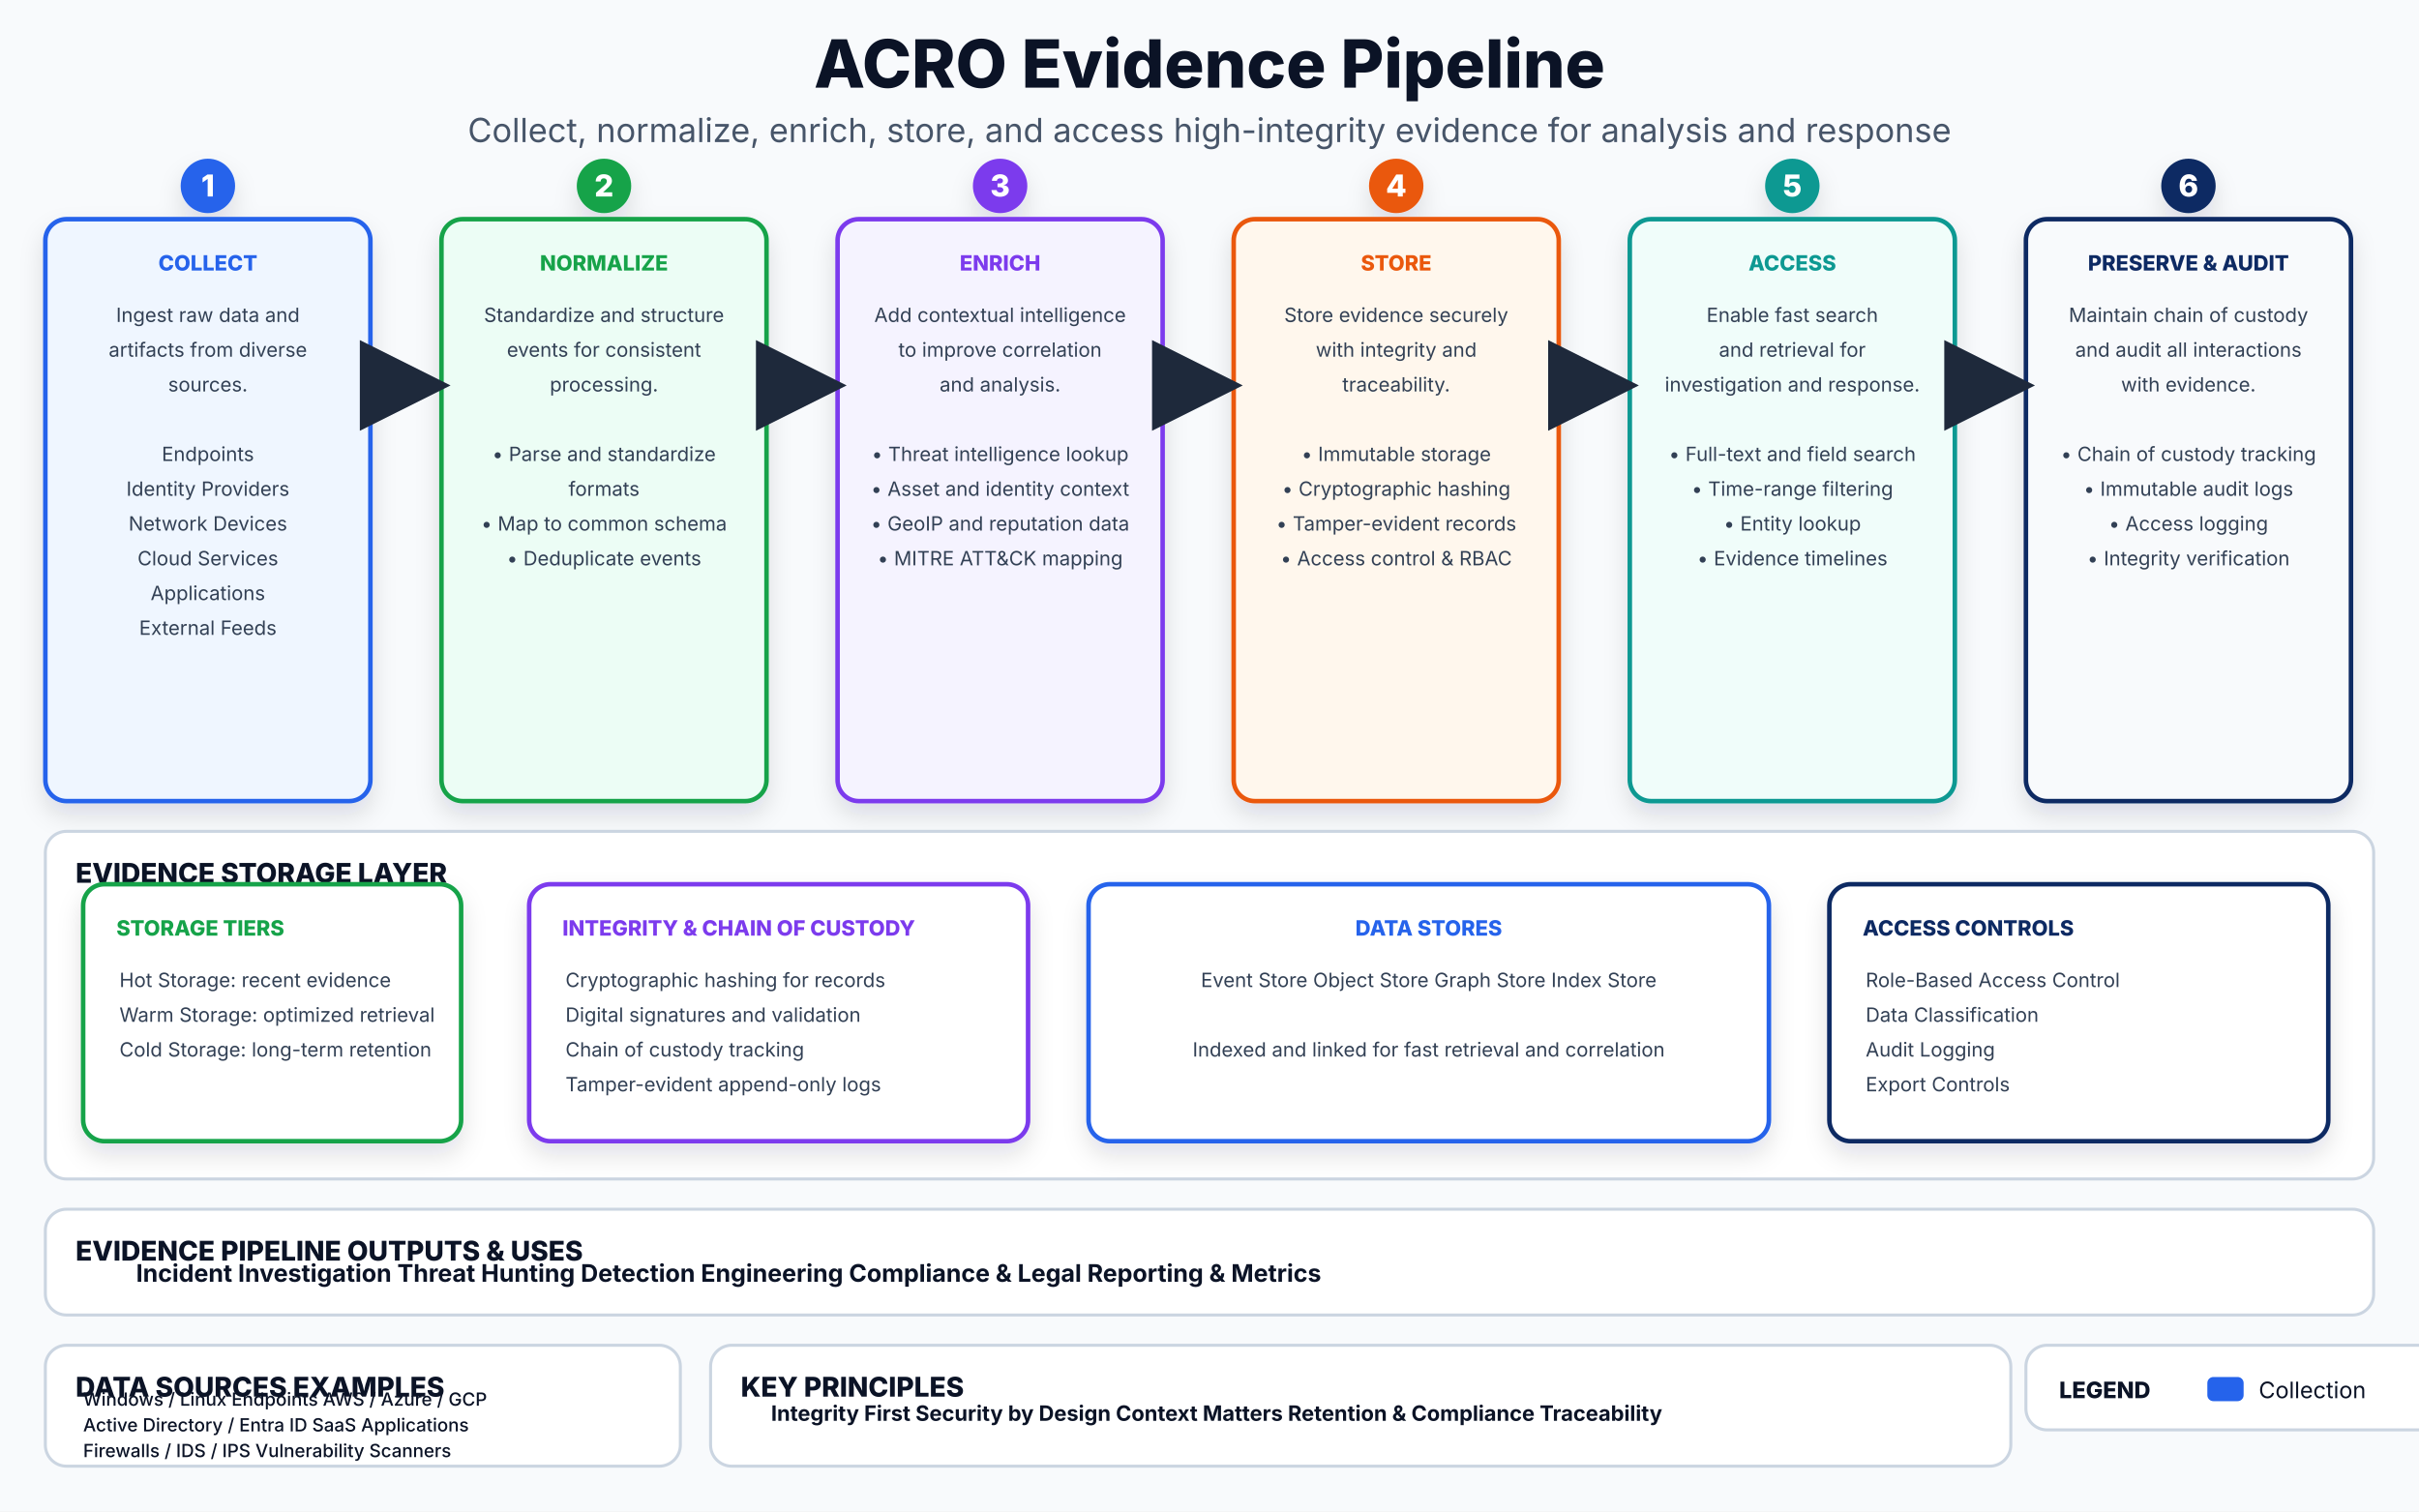
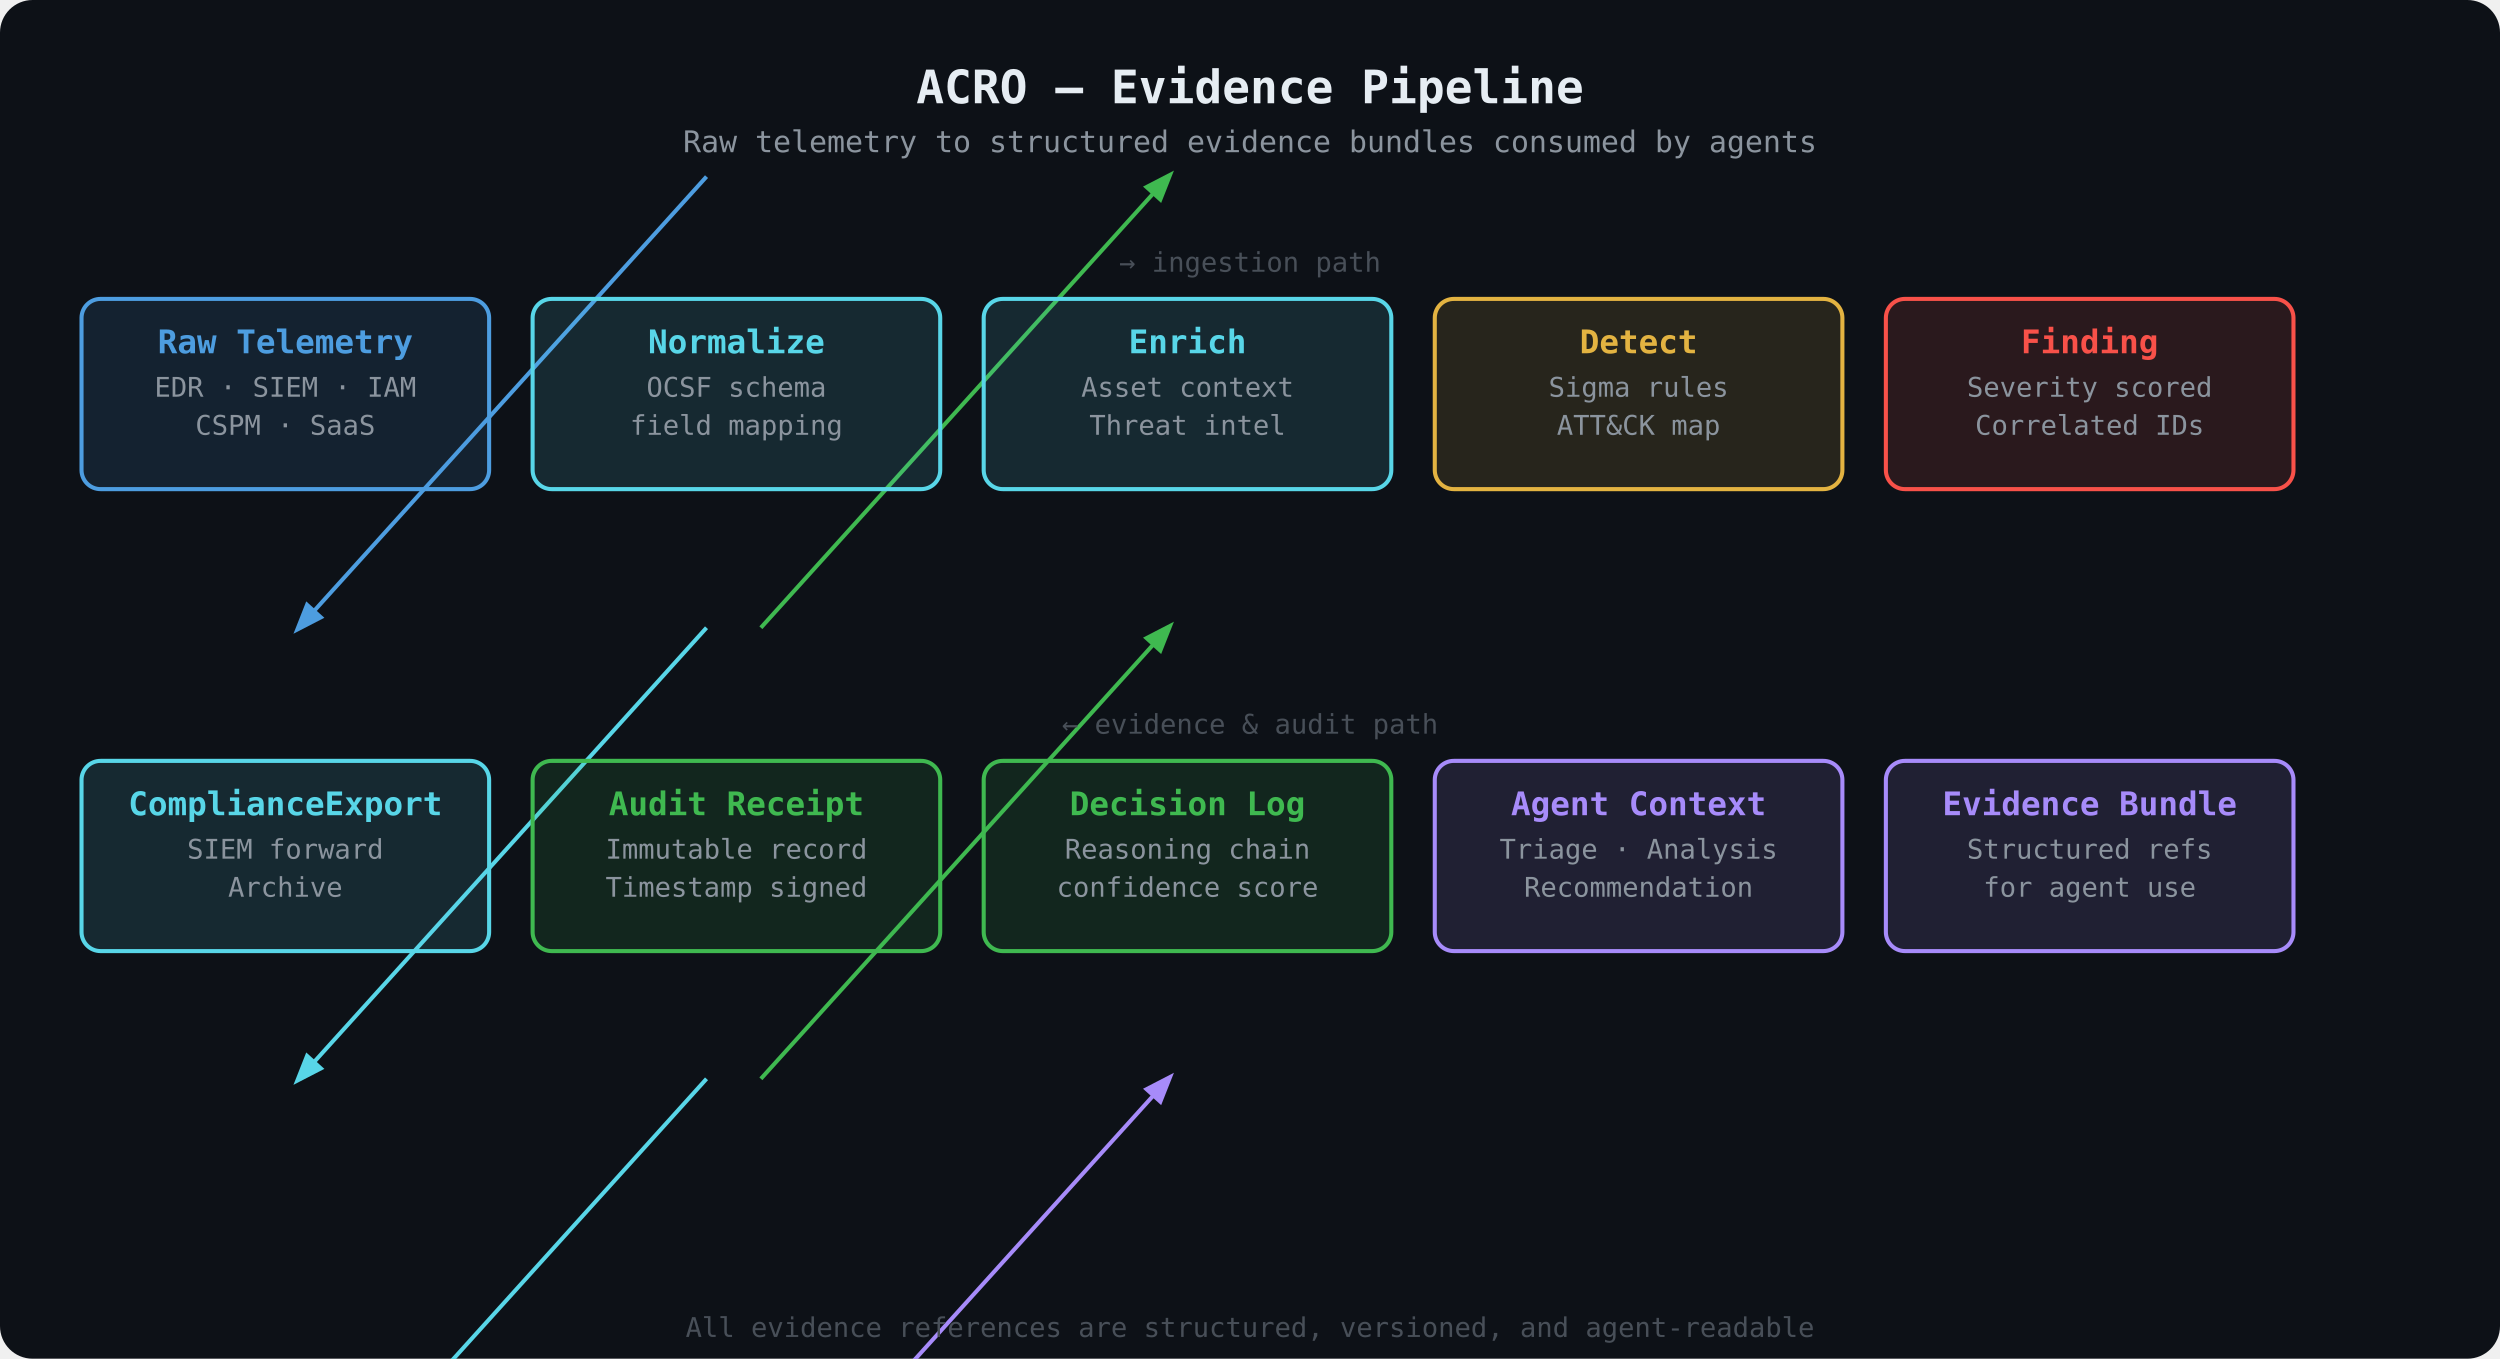
- <svg xmlns="http://www.w3.org/2000/svg" width="1600" height="1000" viewBox="0 0 1600 1000" role="img" aria-labelledby="title desc">
+ <svg xmlns="http://www.w3.org/2000/svg" viewBox="0 0 920 500" width="920" height="500">
+   <rect width="920" height="500" rx="12" fill="#0d1117" />
+   <text x="460" y="38" text-anchor="middle" font-family="JetBrains Mono, Fira Code, monospace" font-size="17" fill="#e6edf3" font-weight="bold">ACRO — Evidence Pipeline</text>
+   <text x="460" y="56" text-anchor="middle" font-family="JetBrains Mono, Fira Code, monospace" font-size="11" fill="#8b949e">Raw telemetry to structured evidence bundles consumed by agents</text>
  <defs>
-     <marker id="arrow" viewBox="0 0 10 10" refX="9" refY="5" markerWidth="12" markerHeight="12" orient="auto-start-reverse">
-       <path d="M 0 0 L 10 5 L 0 10 z" fill="#1e293b" />
+     <marker id="arr-260-65-110-231" markerWidth="8" markerHeight="6" refX="6" refY="3" orient="auto">
+       <polygon points="0 0, 8 3, 0 6" fill="#4d9de0" />
    </marker>
-     <filter id="shadow" x="-20%" y="-20%" width="140%" height="140%">
-       <feDropShadow dx="0" dy="8" stdDeviation="8" flood-color="#0f172a" flood-opacity="0.12" />
-     </filter>
-     <radialGradient id="darkGlow" cx="50%" cy="25%" r="80%">
-       <stop offset="0%" stop-color="#12345c" />
-       <stop offset="65%" stop-color="#07111f" />
-       <stop offset="100%" stop-color="#020617" />
-     </radialGradient>
  </defs>
-   <rect width="1600" height="1000" fill="#f8fafc" />
-   <text id="title" x="800" y="58" text-anchor="middle" font-family="Inter,Arial,sans-serif" font-size="44" font-weight="800" fill="#0b1326">ACRO Evidence Pipeline</text>
-   <text id="desc" x="800" y="94" text-anchor="middle" font-family="Inter,Arial,sans-serif" font-size="22" fill="#475569">Collect, normalize, enrich, store, and access high-integrity evidence for analysis and response</text>
-   <g filter="url(#shadow)">
-     <rect x="30" y="145" width="215" height="385" rx="14" fill="#eff6ff" stroke="#2563eb" stroke-width="3" />
-     <circle cx="137.5" cy="123" r="18" fill="#2563eb" />
-     <text x="137.5" y="130" text-anchor="middle" font-family="Inter,Arial,sans-serif" font-size="20" font-weight="800" fill="#fff">1</text>
-     <text x="137.5" y="179" text-anchor="middle" font-family="Inter,Arial,sans-serif" font-size="14" font-weight="800" fill="#2563eb">COLLECT</text>
-     <text x="137.5" y="213" text-anchor="middle" font-family="Inter,Arial,sans-serif" font-size="13" fill="#334155">Ingest raw data and</text>
-     <text x="137.5" y="236" text-anchor="middle" font-family="Inter,Arial,sans-serif" font-size="13" fill="#334155">artifacts from diverse</text>
-     <text x="137.5" y="259" text-anchor="middle" font-family="Inter,Arial,sans-serif" font-size="13" fill="#334155">sources.</text>
-     <text x="137.5" y="282" text-anchor="middle" font-family="Inter,Arial,sans-serif" font-size="13" fill="#334155" />
-     <text x="137.5" y="305" text-anchor="middle" font-family="Inter,Arial,sans-serif" font-size="13" fill="#334155">Endpoints</text>
-     <text x="137.5" y="328" text-anchor="middle" font-family="Inter,Arial,sans-serif" font-size="13" fill="#334155">Identity Providers</text>
-     <text x="137.5" y="351" text-anchor="middle" font-family="Inter,Arial,sans-serif" font-size="13" fill="#334155">Network Devices</text>
-     <text x="137.5" y="374" text-anchor="middle" font-family="Inter,Arial,sans-serif" font-size="13" fill="#334155">Cloud Services</text>
-     <text x="137.5" y="397" text-anchor="middle" font-family="Inter,Arial,sans-serif" font-size="13" fill="#334155">Applications</text>
-     <text x="137.5" y="420" text-anchor="middle" font-family="Inter,Arial,sans-serif" font-size="13" fill="#334155">External Feeds</text>
-   </g>
-   <g filter="url(#shadow)">
-     <rect x="292" y="145" width="215" height="385" rx="14" fill="#ecfdf5" stroke="#16a34a" stroke-width="3" />
-     <circle cx="399.5" cy="123" r="18" fill="#16a34a" />
-     <text x="399.5" y="130" text-anchor="middle" font-family="Inter,Arial,sans-serif" font-size="20" font-weight="800" fill="#fff">2</text>
-     <text x="399.5" y="179" text-anchor="middle" font-family="Inter,Arial,sans-serif" font-size="14" font-weight="800" fill="#16a34a">NORMALIZE</text>
-     <text x="399.5" y="213" text-anchor="middle" font-family="Inter,Arial,sans-serif" font-size="13" fill="#334155">Standardize and structure</text>
-     <text x="399.5" y="236" text-anchor="middle" font-family="Inter,Arial,sans-serif" font-size="13" fill="#334155">events for consistent</text>
-     <text x="399.5" y="259" text-anchor="middle" font-family="Inter,Arial,sans-serif" font-size="13" fill="#334155">processing.</text>
-     <text x="399.5" y="282" text-anchor="middle" font-family="Inter,Arial,sans-serif" font-size="13" fill="#334155" />
-     <text x="399.5" y="305" text-anchor="middle" font-family="Inter,Arial,sans-serif" font-size="13" fill="#334155">• Parse and standardize</text>
-     <text x="399.5" y="328" text-anchor="middle" font-family="Inter,Arial,sans-serif" font-size="13" fill="#334155">formats</text>
-     <text x="399.5" y="351" text-anchor="middle" font-family="Inter,Arial,sans-serif" font-size="13" fill="#334155">• Map to common schema</text>
-     <text x="399.5" y="374" text-anchor="middle" font-family="Inter,Arial,sans-serif" font-size="13" fill="#334155">• Deduplicate events</text>
-   </g>
-   <g filter="url(#shadow)">
-     <rect x="554" y="145" width="215" height="385" rx="14" fill="#f5f3ff" stroke="#7c3aed" stroke-width="3" />
-     <circle cx="661.5" cy="123" r="18" fill="#7c3aed" />
-     <text x="661.5" y="130" text-anchor="middle" font-family="Inter,Arial,sans-serif" font-size="20" font-weight="800" fill="#fff">3</text>
-     <text x="661.5" y="179" text-anchor="middle" font-family="Inter,Arial,sans-serif" font-size="14" font-weight="800" fill="#7c3aed">ENRICH</text>
-     <text x="661.5" y="213" text-anchor="middle" font-family="Inter,Arial,sans-serif" font-size="13" fill="#334155">Add contextual intelligence</text>
-     <text x="661.5" y="236" text-anchor="middle" font-family="Inter,Arial,sans-serif" font-size="13" fill="#334155">to improve correlation</text>
-     <text x="661.5" y="259" text-anchor="middle" font-family="Inter,Arial,sans-serif" font-size="13" fill="#334155">and analysis.</text>
-     <text x="661.5" y="282" text-anchor="middle" font-family="Inter,Arial,sans-serif" font-size="13" fill="#334155" />
-     <text x="661.5" y="305" text-anchor="middle" font-family="Inter,Arial,sans-serif" font-size="13" fill="#334155">• Threat intelligence lookup</text>
-     <text x="661.5" y="328" text-anchor="middle" font-family="Inter,Arial,sans-serif" font-size="13" fill="#334155">• Asset and identity context</text>
-     <text x="661.5" y="351" text-anchor="middle" font-family="Inter,Arial,sans-serif" font-size="13" fill="#334155">• GeoIP and reputation data</text>
-     <text x="661.5" y="374" text-anchor="middle" font-family="Inter,Arial,sans-serif" font-size="13" fill="#334155">• MITRE ATT&amp;CK mapping</text>
-   </g>
-   <g filter="url(#shadow)">
-     <rect x="816" y="145" width="215" height="385" rx="14" fill="#fff7ed" stroke="#ea580c" stroke-width="3" />
-     <circle cx="923.5" cy="123" r="18" fill="#ea580c" />
-     <text x="923.5" y="130" text-anchor="middle" font-family="Inter,Arial,sans-serif" font-size="20" font-weight="800" fill="#fff">4</text>
-     <text x="923.5" y="179" text-anchor="middle" font-family="Inter,Arial,sans-serif" font-size="14" font-weight="800" fill="#ea580c">STORE</text>
-     <text x="923.5" y="213" text-anchor="middle" font-family="Inter,Arial,sans-serif" font-size="13" fill="#334155">Store evidence securely</text>
-     <text x="923.5" y="236" text-anchor="middle" font-family="Inter,Arial,sans-serif" font-size="13" fill="#334155">with integrity and</text>
-     <text x="923.5" y="259" text-anchor="middle" font-family="Inter,Arial,sans-serif" font-size="13" fill="#334155">traceability.</text>
-     <text x="923.5" y="282" text-anchor="middle" font-family="Inter,Arial,sans-serif" font-size="13" fill="#334155" />
-     <text x="923.5" y="305" text-anchor="middle" font-family="Inter,Arial,sans-serif" font-size="13" fill="#334155">• Immutable storage</text>
-     <text x="923.5" y="328" text-anchor="middle" font-family="Inter,Arial,sans-serif" font-size="13" fill="#334155">• Cryptographic hashing</text>
-     <text x="923.5" y="351" text-anchor="middle" font-family="Inter,Arial,sans-serif" font-size="13" fill="#334155">• Tamper-evident records</text>
-     <text x="923.5" y="374" text-anchor="middle" font-family="Inter,Arial,sans-serif" font-size="13" fill="#334155">• Access control &amp; RBAC</text>
-   </g>
-   <g filter="url(#shadow)">
-     <rect x="1078" y="145" width="215" height="385" rx="14" fill="#f0fdfa" stroke="#0f9992" stroke-width="3" />
-     <circle cx="1185.5" cy="123" r="18" fill="#0f9992" />
-     <text x="1185.5" y="130" text-anchor="middle" font-family="Inter,Arial,sans-serif" font-size="20" font-weight="800" fill="#fff">5</text>
-     <text x="1185.5" y="179" text-anchor="middle" font-family="Inter,Arial,sans-serif" font-size="14" font-weight="800" fill="#0f9992">ACCESS</text>
-     <text x="1185.5" y="213" text-anchor="middle" font-family="Inter,Arial,sans-serif" font-size="13" fill="#334155">Enable fast search</text>
-     <text x="1185.5" y="236" text-anchor="middle" font-family="Inter,Arial,sans-serif" font-size="13" fill="#334155">and retrieval for</text>
-     <text x="1185.5" y="259" text-anchor="middle" font-family="Inter,Arial,sans-serif" font-size="13" fill="#334155">investigation and response.</text>
-     <text x="1185.5" y="282" text-anchor="middle" font-family="Inter,Arial,sans-serif" font-size="13" fill="#334155" />
-     <text x="1185.5" y="305" text-anchor="middle" font-family="Inter,Arial,sans-serif" font-size="13" fill="#334155">• Full-text and field search</text>
-     <text x="1185.5" y="328" text-anchor="middle" font-family="Inter,Arial,sans-serif" font-size="13" fill="#334155">• Time-range filtering</text>
-     <text x="1185.5" y="351" text-anchor="middle" font-family="Inter,Arial,sans-serif" font-size="13" fill="#334155">• Entity lookup</text>
-     <text x="1185.5" y="374" text-anchor="middle" font-family="Inter,Arial,sans-serif" font-size="13" fill="#334155">• Evidence timelines</text>
-   </g>
-   <g filter="url(#shadow)">
-     <rect x="1340" y="145" width="215" height="385" rx="14" fill="#f8fafc" stroke="#102a63" stroke-width="3" />
-     <circle cx="1447.5" cy="123" r="18" fill="#102a63" />
-     <text x="1447.5" y="130" text-anchor="middle" font-family="Inter,Arial,sans-serif" font-size="20" font-weight="800" fill="#fff">6</text>
-     <text x="1447.5" y="179" text-anchor="middle" font-family="Inter,Arial,sans-serif" font-size="14" font-weight="800" fill="#102a63">PRESERVE &amp; AUDIT</text>
-     <text x="1447.5" y="213" text-anchor="middle" font-family="Inter,Arial,sans-serif" font-size="13" fill="#334155">Maintain chain of custody</text>
-     <text x="1447.5" y="236" text-anchor="middle" font-family="Inter,Arial,sans-serif" font-size="13" fill="#334155">and audit all interactions</text>
-     <text x="1447.5" y="259" text-anchor="middle" font-family="Inter,Arial,sans-serif" font-size="13" fill="#334155">with evidence.</text>
-     <text x="1447.5" y="282" text-anchor="middle" font-family="Inter,Arial,sans-serif" font-size="13" fill="#334155" />
-     <text x="1447.5" y="305" text-anchor="middle" font-family="Inter,Arial,sans-serif" font-size="13" fill="#334155">• Chain of custody tracking</text>
-     <text x="1447.5" y="328" text-anchor="middle" font-family="Inter,Arial,sans-serif" font-size="13" fill="#334155">• Immutable audit logs</text>
-     <text x="1447.5" y="351" text-anchor="middle" font-family="Inter,Arial,sans-serif" font-size="13" fill="#334155">• Access logging</text>
-     <text x="1447.5" y="374" text-anchor="middle" font-family="Inter,Arial,sans-serif" font-size="13" fill="#334155">• Integrity verification</text>
-   </g>
-   <path d="M 245 255 L 292 255" fill="none" stroke="#1e293b" stroke-width="5" marker-end="url(#arrow)" />
-   <path d="M 507 255 L 554 255" fill="none" stroke="#1e293b" stroke-width="5" marker-end="url(#arrow)" />
-   <path d="M 769 255 L 816 255" fill="none" stroke="#1e293b" stroke-width="5" marker-end="url(#arrow)" />
-   <path d="M 1031 255 L 1078 255" fill="none" stroke="#1e293b" stroke-width="5" marker-end="url(#arrow)" />
-   <path d="M 1293 255 L 1340 255" fill="none" stroke="#1e293b" stroke-width="5" marker-end="url(#arrow)" />
-   <rect x="30" y="550" width="1540" height="230" rx="14" fill="#ffffff" stroke="#cbd5e1" stroke-width="2" />
-   <text x="50" y="584" font-family="Inter,Arial,sans-serif" font-size="18" font-weight="800" fill="#0b1326">EVIDENCE STORAGE LAYER</text>
-   <g filter="url(#shadow)">
-     <rect x="55" y="585" width="250" height="170" rx="14" fill="#fff" stroke="#16a34a" stroke-width="3" />
-     <text x="77" y="619" text-anchor="start" font-family="Inter,Arial,sans-serif" font-size="14" font-weight="800" fill="#16a34a">STORAGE TIERS</text>
-     <text x="79" y="653" text-anchor="start" font-family="Inter,Arial,sans-serif" font-size="13" fill="#334155">Hot Storage: recent evidence</text>
-     <text x="79" y="676" text-anchor="start" font-family="Inter,Arial,sans-serif" font-size="13" fill="#334155">Warm Storage: optimized retrieval</text>
-     <text x="79" y="699" text-anchor="start" font-family="Inter,Arial,sans-serif" font-size="13" fill="#334155">Cold Storage: long-term retention</text>
-   </g>
-   <g filter="url(#shadow)">
-     <rect x="350" y="585" width="330" height="170" rx="14" fill="#fff" stroke="#7c3aed" stroke-width="3" />
-     <text x="372" y="619" text-anchor="start" font-family="Inter,Arial,sans-serif" font-size="14" font-weight="800" fill="#7c3aed">INTEGRITY &amp; CHAIN OF CUSTODY</text>
-     <text x="374" y="653" text-anchor="start" font-family="Inter,Arial,sans-serif" font-size="13" fill="#334155">Cryptographic hashing for records</text>
-     <text x="374" y="676" text-anchor="start" font-family="Inter,Arial,sans-serif" font-size="13" fill="#334155">Digital signatures and validation</text>
-     <text x="374" y="699" text-anchor="start" font-family="Inter,Arial,sans-serif" font-size="13" fill="#334155">Chain of custody tracking</text>
-     <text x="374" y="722" text-anchor="start" font-family="Inter,Arial,sans-serif" font-size="13" fill="#334155">Tamper-evident append-only logs</text>
-   </g>
-   <g filter="url(#shadow)">
-     <rect x="720" y="585" width="450" height="170" rx="14" fill="#fff" stroke="#2563eb" stroke-width="3" />
-     <text x="945" y="619" text-anchor="middle" font-family="Inter,Arial,sans-serif" font-size="14" font-weight="800" fill="#2563eb">DATA STORES</text>
-     <text x="945" y="653" text-anchor="middle" font-family="Inter,Arial,sans-serif" font-size="13" fill="#334155">Event Store     Object Store     Graph Store     Index Store</text>
-     <text x="945" y="676" text-anchor="middle" font-family="Inter,Arial,sans-serif" font-size="13" fill="#334155" />
-     <text x="945" y="699" text-anchor="middle" font-family="Inter,Arial,sans-serif" font-size="13" fill="#334155">Indexed and linked for fast retrieval and correlation</text>
-   </g>
-   <g filter="url(#shadow)">
-     <rect x="1210" y="585" width="330" height="170" rx="14" fill="#fff" stroke="#102a63" stroke-width="3" />
-     <text x="1232" y="619" text-anchor="start" font-family="Inter,Arial,sans-serif" font-size="14" font-weight="800" fill="#102a63">ACCESS CONTROLS</text>
-     <text x="1234" y="653" text-anchor="start" font-family="Inter,Arial,sans-serif" font-size="13" fill="#334155">Role-Based Access Control</text>
-     <text x="1234" y="676" text-anchor="start" font-family="Inter,Arial,sans-serif" font-size="13" fill="#334155">Data Classification</text>
-     <text x="1234" y="699" text-anchor="start" font-family="Inter,Arial,sans-serif" font-size="13" fill="#334155">Audit Logging</text>
-     <text x="1234" y="722" text-anchor="start" font-family="Inter,Arial,sans-serif" font-size="13" fill="#334155">Export Controls</text>
-   </g>
-   <rect x="30" y="800" width="1540" height="70" rx="14" fill="#ffffff" stroke="#cbd5e1" stroke-width="2" />
-   <text x="50" y="834" font-family="Inter,Arial,sans-serif" font-size="18" font-weight="800" fill="#0b1326">EVIDENCE PIPELINE OUTPUTS &amp; USES</text>
-   <text x="90" y="848" text-anchor="start" font-family="Inter,Arial,sans-serif" font-size="16" font-weight="700" fill="#0b1326">Incident Investigation      Threat Hunting      Detection Engineering      Compliance &amp; Legal      Reporting &amp; Metrics</text>
-   <rect x="30" y="890" width="420" height="80" rx="14" fill="#ffffff" stroke="#cbd5e1" stroke-width="2" />
-   <text x="50" y="924" font-family="Inter,Arial,sans-serif" font-size="18" font-weight="800" fill="#0b1326">DATA SOURCES EXAMPLES</text>
-   <text x="55" y="930" text-anchor="start" font-family="Inter,Arial,sans-serif" font-size="12" font-weight="500" fill="#0b1326">Windows / Linux Endpoints     AWS / Azure / GCP</text>
-   <text x="55" y="947" text-anchor="start" font-family="Inter,Arial,sans-serif" font-size="12" font-weight="500" fill="#0b1326">Active Directory / Entra ID     SaaS Applications</text>
-   <text x="55" y="964" text-anchor="start" font-family="Inter,Arial,sans-serif" font-size="12" font-weight="500" fill="#0b1326">Firewalls / IDS / IPS     Vulnerability Scanners</text>
-   <rect x="470" y="890" width="860" height="80" rx="14" fill="#ffffff" stroke="#cbd5e1" stroke-width="2" />
-   <text x="490" y="924" font-family="Inter,Arial,sans-serif" font-size="18" font-weight="800" fill="#0b1326">KEY PRINCIPLES</text>
-   <text x="510" y="940" text-anchor="start" font-family="Inter,Arial,sans-serif" font-size="14" font-weight="700" fill="#0b1326">Integrity First     Security by Design     Context Matters     Retention &amp; Compliance     Traceability</text>
-   <g>
-     <rect x="1340" y="890" width="1010" height="56" rx="14" fill="#ffffff" stroke="#cbd5e1" stroke-width="2" />
-     <text x="1362" y="925" font-family="Inter,Arial,sans-serif" font-size="15" font-weight="800" fill="#0b1326">LEGEND</text>
-     <rect x="1460" y="911" width="24" height="16" rx="4" fill="#2563eb" />
-     <text x="1494" y="925" font-family="Inter,Arial,sans-serif" font-size="15" fill="#0b1326">Collection</text>
-     <rect x="1610" y="911" width="24" height="16" rx="4" fill="#16a34a" />
-     <text x="1644" y="925" font-family="Inter,Arial,sans-serif" font-size="15" fill="#0b1326">Processing</text>
-     <rect x="1760" y="911" width="24" height="16" rx="4" fill="#7c3aed" />
-     <text x="1794" y="925" font-family="Inter,Arial,sans-serif" font-size="15" fill="#0b1326">Enrichment</text>
-     <rect x="1910" y="911" width="24" height="16" rx="4" fill="#ea580c" />
-     <text x="1944" y="925" font-family="Inter,Arial,sans-serif" font-size="15" fill="#0b1326">Storage</text>
-     <rect x="2060" y="911" width="24" height="16" rx="4" fill="#0f9992" />
-     <text x="2094" y="925" font-family="Inter,Arial,sans-serif" font-size="15" fill="#0b1326">Access</text>
-     <rect x="2210" y="911" width="24" height="16" rx="4" fill="#102a63" />
-     <text x="2244" y="925" font-family="Inter,Arial,sans-serif" font-size="15" fill="#0b1326">Governance</text>
-   </g>
+   <line x1="260" y1="65" x2="110" y2="231" stroke="#4d9de0" stroke-width="1.5" marker-end="url(#arr-260-65-110-231)" />
+   <defs>
+     <marker id="arr-260-231-110-397" markerWidth="8" markerHeight="6" refX="6" refY="3" orient="auto">
+       <polygon points="0 0, 8 3, 0 6" fill="#58d6e8" />
+     </marker>
+   </defs>
+   <line x1="260" y1="231" x2="110" y2="397" stroke="#58d6e8" stroke-width="1.5" marker-end="url(#arr-260-231-110-397)" />
+   <defs>
+     <marker id="arr-260-397-110-563" markerWidth="8" markerHeight="6" refX="6" refY="3" orient="auto">
+       <polygon points="0 0, 8 3, 0 6" fill="#58d6e8" />
+     </marker>
+   </defs>
+   <line x1="260" y1="397" x2="110" y2="563" stroke="#58d6e8" stroke-width="1.5" marker-end="url(#arr-260-397-110-563)" />
+   <defs>
+     <marker id="arr-260-563-110-729" markerWidth="8" markerHeight="6" refX="6" refY="3" orient="auto">
+       <polygon points="0 0, 8 3, 0 6" fill="#e3b341" />
+     </marker>
+   </defs>
+   <line x1="260" y1="563" x2="110" y2="729" stroke="#e3b341" stroke-width="1.5" marker-end="url(#arr-260-563-110-729)" />
+   <defs>
+     <marker id="arr-185-764-355-694" markerWidth="8" markerHeight="6" refX="6" refY="3" orient="auto">
+       <polygon points="0 0, 8 3, 0 6" fill="#f85149" />
+     </marker>
+   </defs>
+   <line x1="185" y1="764" x2="355" y2="694" stroke="#f85149" stroke-width="1.5" marker-end="url(#arr-185-764-355-694)" />
+   <defs>
+     <marker id="arr-280-729-430-563" markerWidth="8" markerHeight="6" refX="6" refY="3" orient="auto">
+       <polygon points="0 0, 8 3, 0 6" fill="#a78bfa" />
+     </marker>
+   </defs>
+   <line x1="280" y1="729" x2="430" y2="563" stroke="#a78bfa" stroke-width="1.5" marker-end="url(#arr-280-729-430-563)" />
+   <defs>
+     <marker id="arr-280-563-430-397" markerWidth="8" markerHeight="6" refX="6" refY="3" orient="auto">
+       <polygon points="0 0, 8 3, 0 6" fill="#a78bfa" />
+     </marker>
+   </defs>
+   <line x1="280" y1="563" x2="430" y2="397" stroke="#a78bfa" stroke-width="1.5" marker-end="url(#arr-280-563-430-397)" />
+   <defs>
+     <marker id="arr-280-397-430-231" markerWidth="8" markerHeight="6" refX="6" refY="3" orient="auto">
+       <polygon points="0 0, 8 3, 0 6" fill="#3fb950" />
+     </marker>
+   </defs>
+   <line x1="280" y1="397" x2="430" y2="231" stroke="#3fb950" stroke-width="1.5" marker-end="url(#arr-280-397-430-231)" />
+   <defs>
+     <marker id="arr-280-231-430-65" markerWidth="8" markerHeight="6" refX="6" refY="3" orient="auto">
+       <polygon points="0 0, 8 3, 0 6" fill="#3fb950" />
+     </marker>
+   </defs>
+   <line x1="280" y1="231" x2="430" y2="65" stroke="#3fb950" stroke-width="1.5" marker-end="url(#arr-280-231-430-65)" />
+   <rect x="30" y="110" width="150" height="70" rx="7" fill="#4d9de020" stroke="#4d9de0" stroke-width="1.5" opacity="1" />
+   <text x="105" y="130" text-anchor="middle" font-family="JetBrains Mono, Fira Code, monospace" font-size="12" fill="#4d9de0" font-weight="bold">Raw Telemetry</text>
+   <text x="105" y="146" text-anchor="middle" font-family="JetBrains Mono, Fira Code, monospace" font-size="10" fill="#8b949e" font-weight="normal">EDR · SIEM · IAM</text>
+   <text x="105" y="160" text-anchor="middle" font-family="JetBrains Mono, Fira Code, monospace" font-size="10" fill="#8b949e" font-weight="normal">CSPM · SaaS</text>
+   <rect x="196" y="110" width="150" height="70" rx="7" fill="#58d6e820" stroke="#58d6e8" stroke-width="1.5" opacity="1" />
+   <text x="271" y="130" text-anchor="middle" font-family="JetBrains Mono, Fira Code, monospace" font-size="12" fill="#58d6e8" font-weight="bold">Normalize</text>
+   <text x="271" y="146" text-anchor="middle" font-family="JetBrains Mono, Fira Code, monospace" font-size="10" fill="#8b949e" font-weight="normal">OCSF schema</text>
+   <text x="271" y="160" text-anchor="middle" font-family="JetBrains Mono, Fira Code, monospace" font-size="10" fill="#8b949e" font-weight="normal">field mapping</text>
+   <rect x="362" y="110" width="150" height="70" rx="7" fill="#58d6e820" stroke="#58d6e8" stroke-width="1.5" opacity="1" />
+   <text x="437" y="130" text-anchor="middle" font-family="JetBrains Mono, Fira Code, monospace" font-size="12" fill="#58d6e8" font-weight="bold">Enrich</text>
+   <text x="437" y="146" text-anchor="middle" font-family="JetBrains Mono, Fira Code, monospace" font-size="10" fill="#8b949e" font-weight="normal">Asset context</text>
+   <text x="437" y="160" text-anchor="middle" font-family="JetBrains Mono, Fira Code, monospace" font-size="10" fill="#8b949e" font-weight="normal">Threat intel</text>
+   <rect x="528" y="110" width="150" height="70" rx="7" fill="#e3b34120" stroke="#e3b341" stroke-width="1.5" opacity="1" />
+   <text x="603" y="130" text-anchor="middle" font-family="JetBrains Mono, Fira Code, monospace" font-size="12" fill="#e3b341" font-weight="bold">Detect</text>
+   <text x="603" y="146" text-anchor="middle" font-family="JetBrains Mono, Fira Code, monospace" font-size="10" fill="#8b949e" font-weight="normal">Sigma rules</text>
+   <text x="603" y="160" text-anchor="middle" font-family="JetBrains Mono, Fira Code, monospace" font-size="10" fill="#8b949e" font-weight="normal">ATT&amp;CK map</text>
+   <rect x="694" y="110" width="150" height="70" rx="7" fill="#f8514920" stroke="#f85149" stroke-width="1.5" opacity="1" />
+   <text x="769" y="130" text-anchor="middle" font-family="JetBrains Mono, Fira Code, monospace" font-size="12" fill="#f85149" font-weight="bold">Finding</text>
+   <text x="769" y="146" text-anchor="middle" font-family="JetBrains Mono, Fira Code, monospace" font-size="10" fill="#8b949e" font-weight="normal">Severity scored</text>
+   <text x="769" y="160" text-anchor="middle" font-family="JetBrains Mono, Fira Code, monospace" font-size="10" fill="#8b949e" font-weight="normal">Correlated IDs</text>
+   <rect x="694" y="280" width="150" height="70" rx="7" fill="#a78bfa20" stroke="#a78bfa" stroke-width="1.5" opacity="1" />
+   <text x="769" y="300" text-anchor="middle" font-family="JetBrains Mono, Fira Code, monospace" font-size="12" fill="#a78bfa" font-weight="bold">Evidence Bundle</text>
+   <text x="769" y="316" text-anchor="middle" font-family="JetBrains Mono, Fira Code, monospace" font-size="10" fill="#8b949e" font-weight="normal">Structured refs</text>
+   <text x="769" y="330" text-anchor="middle" font-family="JetBrains Mono, Fira Code, monospace" font-size="10" fill="#8b949e" font-weight="normal">for agent use</text>
+   <rect x="528" y="280" width="150" height="70" rx="7" fill="#a78bfa20" stroke="#a78bfa" stroke-width="1.5" opacity="1" />
+   <text x="603" y="300" text-anchor="middle" font-family="JetBrains Mono, Fira Code, monospace" font-size="12" fill="#a78bfa" font-weight="bold">Agent Context</text>
+   <text x="603" y="316" text-anchor="middle" font-family="JetBrains Mono, Fira Code, monospace" font-size="10" fill="#8b949e" font-weight="normal">Triage · Analysis</text>
+   <text x="603" y="330" text-anchor="middle" font-family="JetBrains Mono, Fira Code, monospace" font-size="10" fill="#8b949e" font-weight="normal">Recommendation</text>
+   <rect x="362" y="280" width="150" height="70" rx="7" fill="#3fb95020" stroke="#3fb950" stroke-width="1.5" opacity="1" />
+   <text x="437" y="300" text-anchor="middle" font-family="JetBrains Mono, Fira Code, monospace" font-size="12" fill="#3fb950" font-weight="bold">Decision Log</text>
+   <text x="437" y="316" text-anchor="middle" font-family="JetBrains Mono, Fira Code, monospace" font-size="10" fill="#8b949e" font-weight="normal">Reasoning chain</text>
+   <text x="437" y="330" text-anchor="middle" font-family="JetBrains Mono, Fira Code, monospace" font-size="10" fill="#8b949e" font-weight="normal">confidence score</text>
+   <rect x="196" y="280" width="150" height="70" rx="7" fill="#3fb95020" stroke="#3fb950" stroke-width="1.5" opacity="1" />
+   <text x="271" y="300" text-anchor="middle" font-family="JetBrains Mono, Fira Code, monospace" font-size="12" fill="#3fb950" font-weight="bold">Audit Receipt</text>
+   <text x="271" y="316" text-anchor="middle" font-family="JetBrains Mono, Fira Code, monospace" font-size="10" fill="#8b949e" font-weight="normal">Immutable record</text>
+   <text x="271" y="330" text-anchor="middle" font-family="JetBrains Mono, Fira Code, monospace" font-size="10" fill="#8b949e" font-weight="normal">Timestamp signed</text>
+   <rect x="30" y="280" width="150" height="70" rx="7" fill="#58d6e820" stroke="#58d6e8" stroke-width="1.5" opacity="1" />
+   <text x="105" y="300" text-anchor="middle" font-family="JetBrains Mono, Fira Code, monospace" font-size="12" fill="#58d6e8" font-weight="bold">Compliance
+ Export</text>
+   <text x="105" y="316" text-anchor="middle" font-family="JetBrains Mono, Fira Code, monospace" font-size="10" fill="#8b949e" font-weight="normal">SIEM forward</text>
+   <text x="105" y="330" text-anchor="middle" font-family="JetBrains Mono, Fira Code, monospace" font-size="10" fill="#8b949e" font-weight="normal">Archive</text>
+   <text x="460" y="100" text-anchor="middle" font-family="JetBrains Mono, Fira Code, monospace" font-size="10" fill="#484f58" font-weight="normal">→ ingestion path</text>
+   <text x="460" y="270" text-anchor="middle" font-family="JetBrains Mono, Fira Code, monospace" font-size="10" fill="#484f58" font-weight="normal">← evidence &amp; audit path</text>
+   <text x="460" y="492" text-anchor="middle" font-family="JetBrains Mono, Fira Code, monospace" font-size="10" fill="#484f58">All evidence references are structured, versioned, and agent-readable</text>
</svg>
